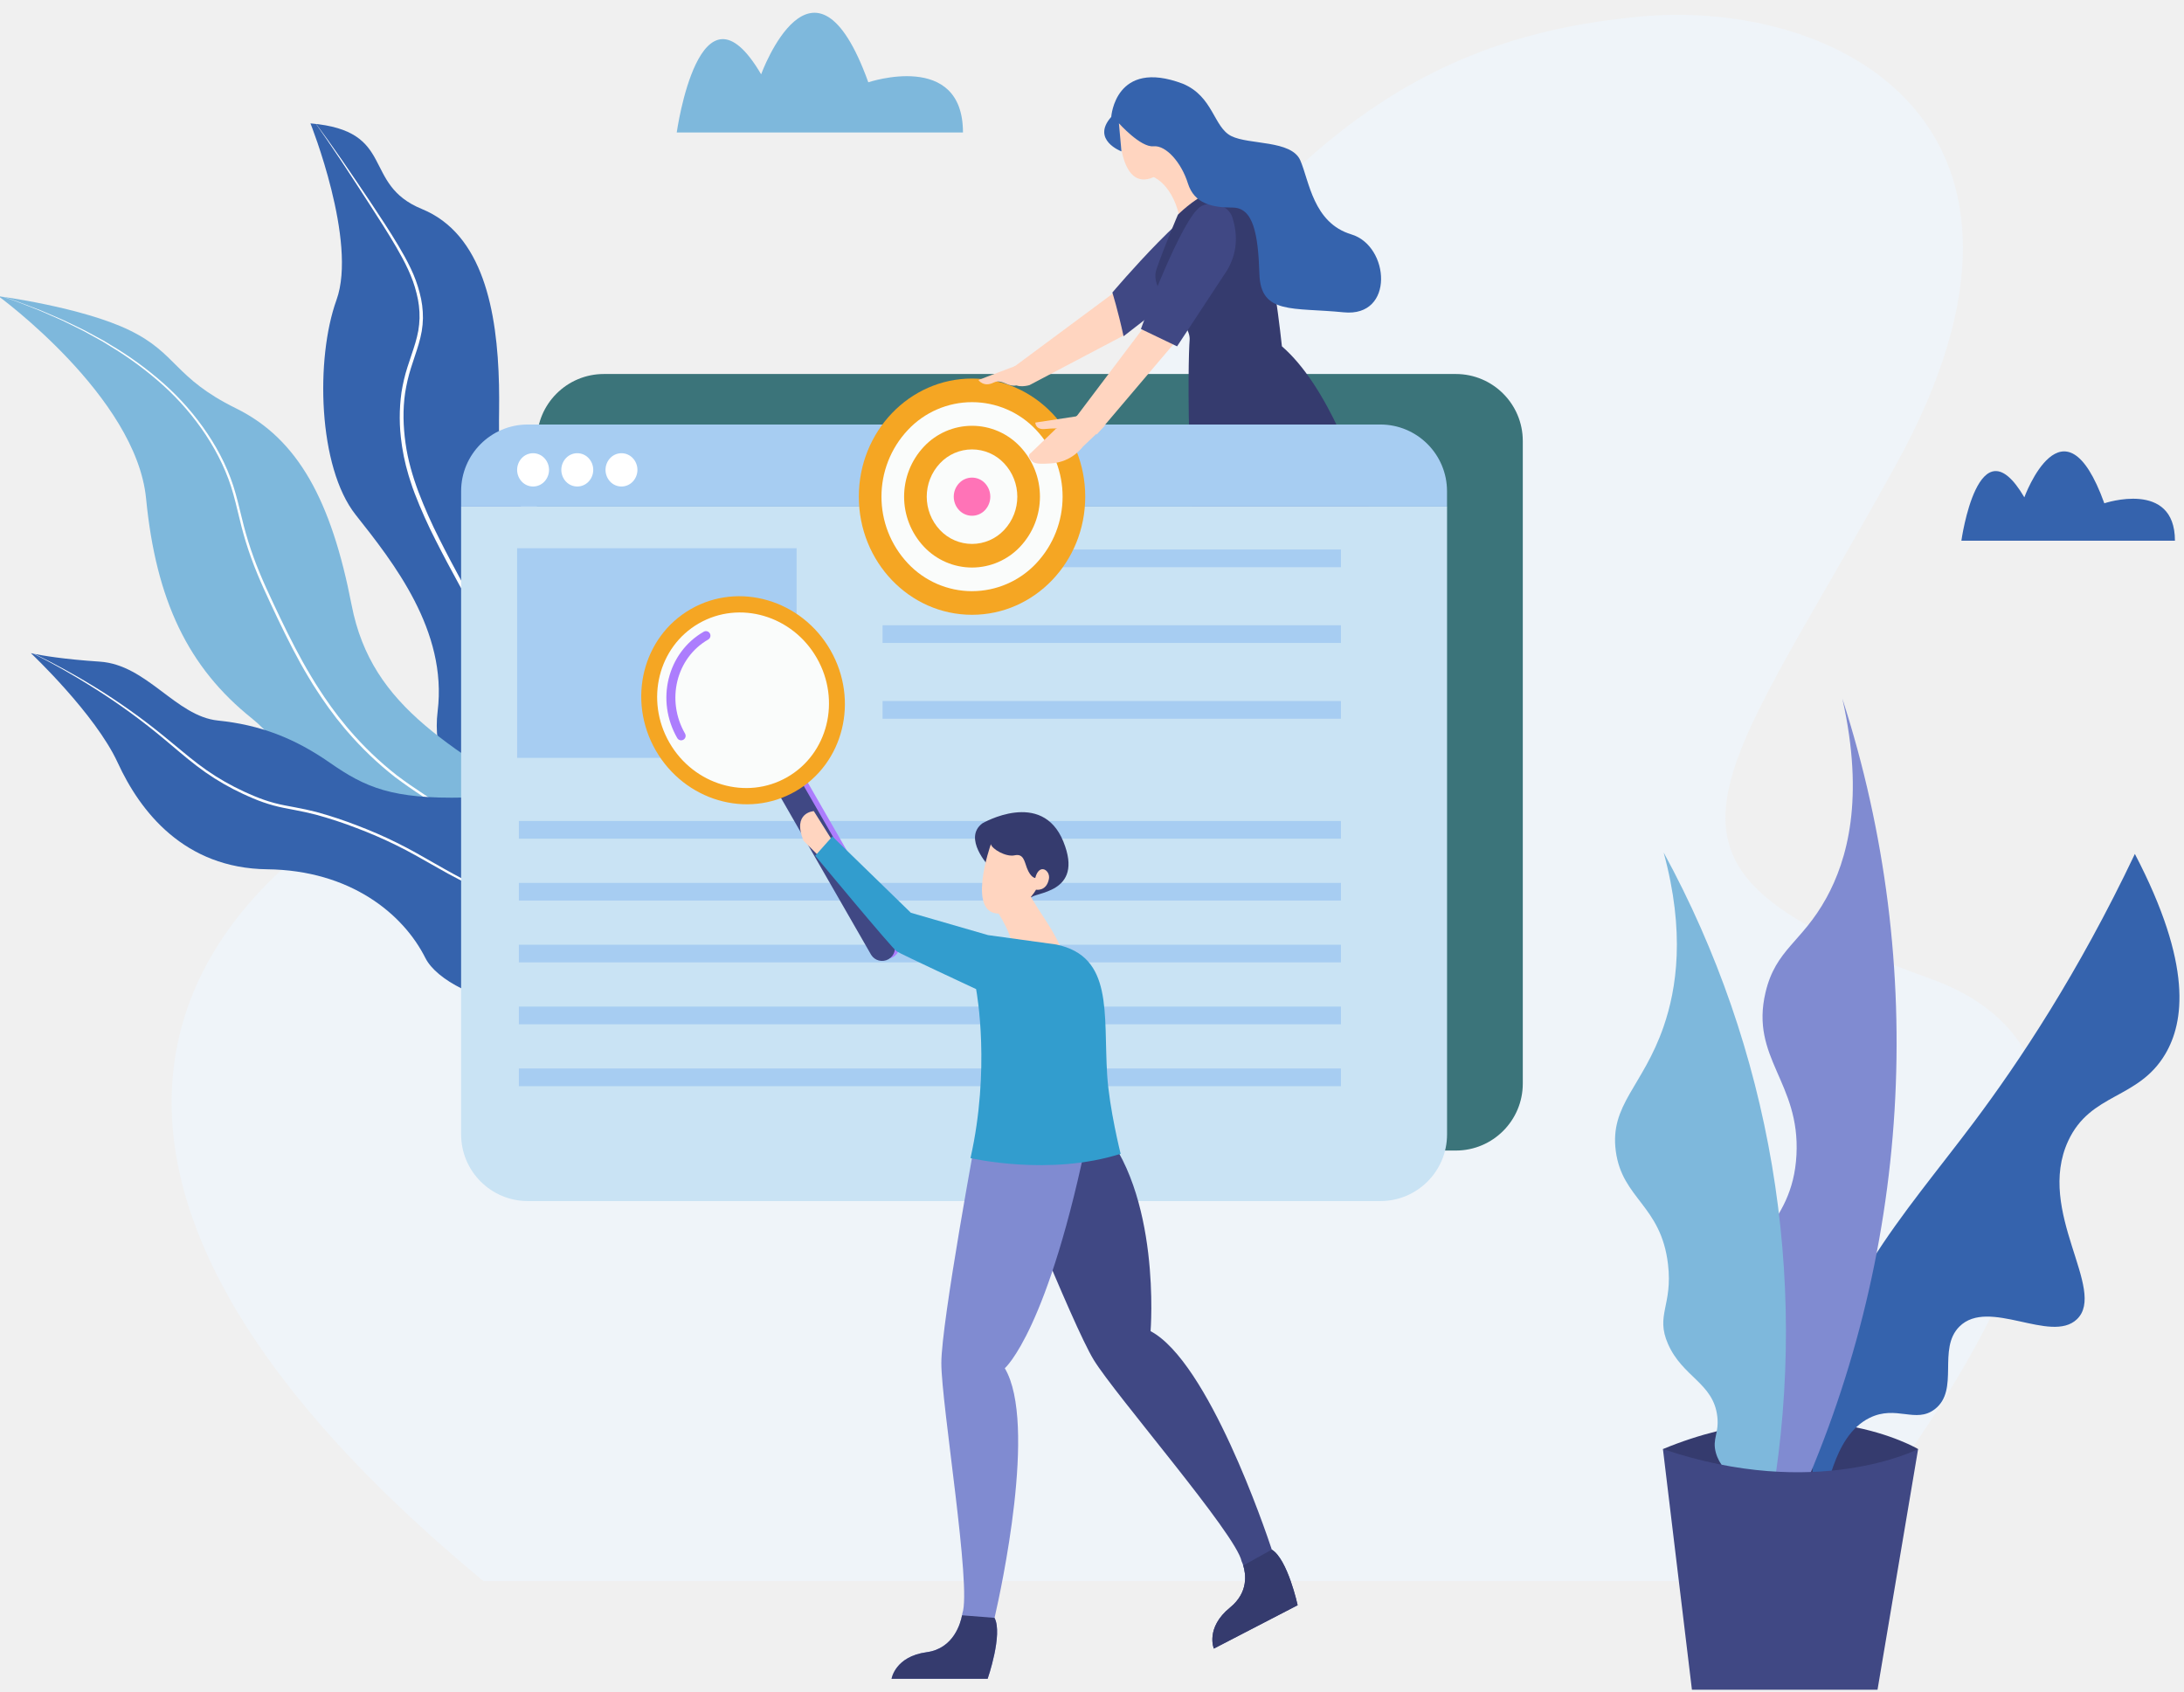
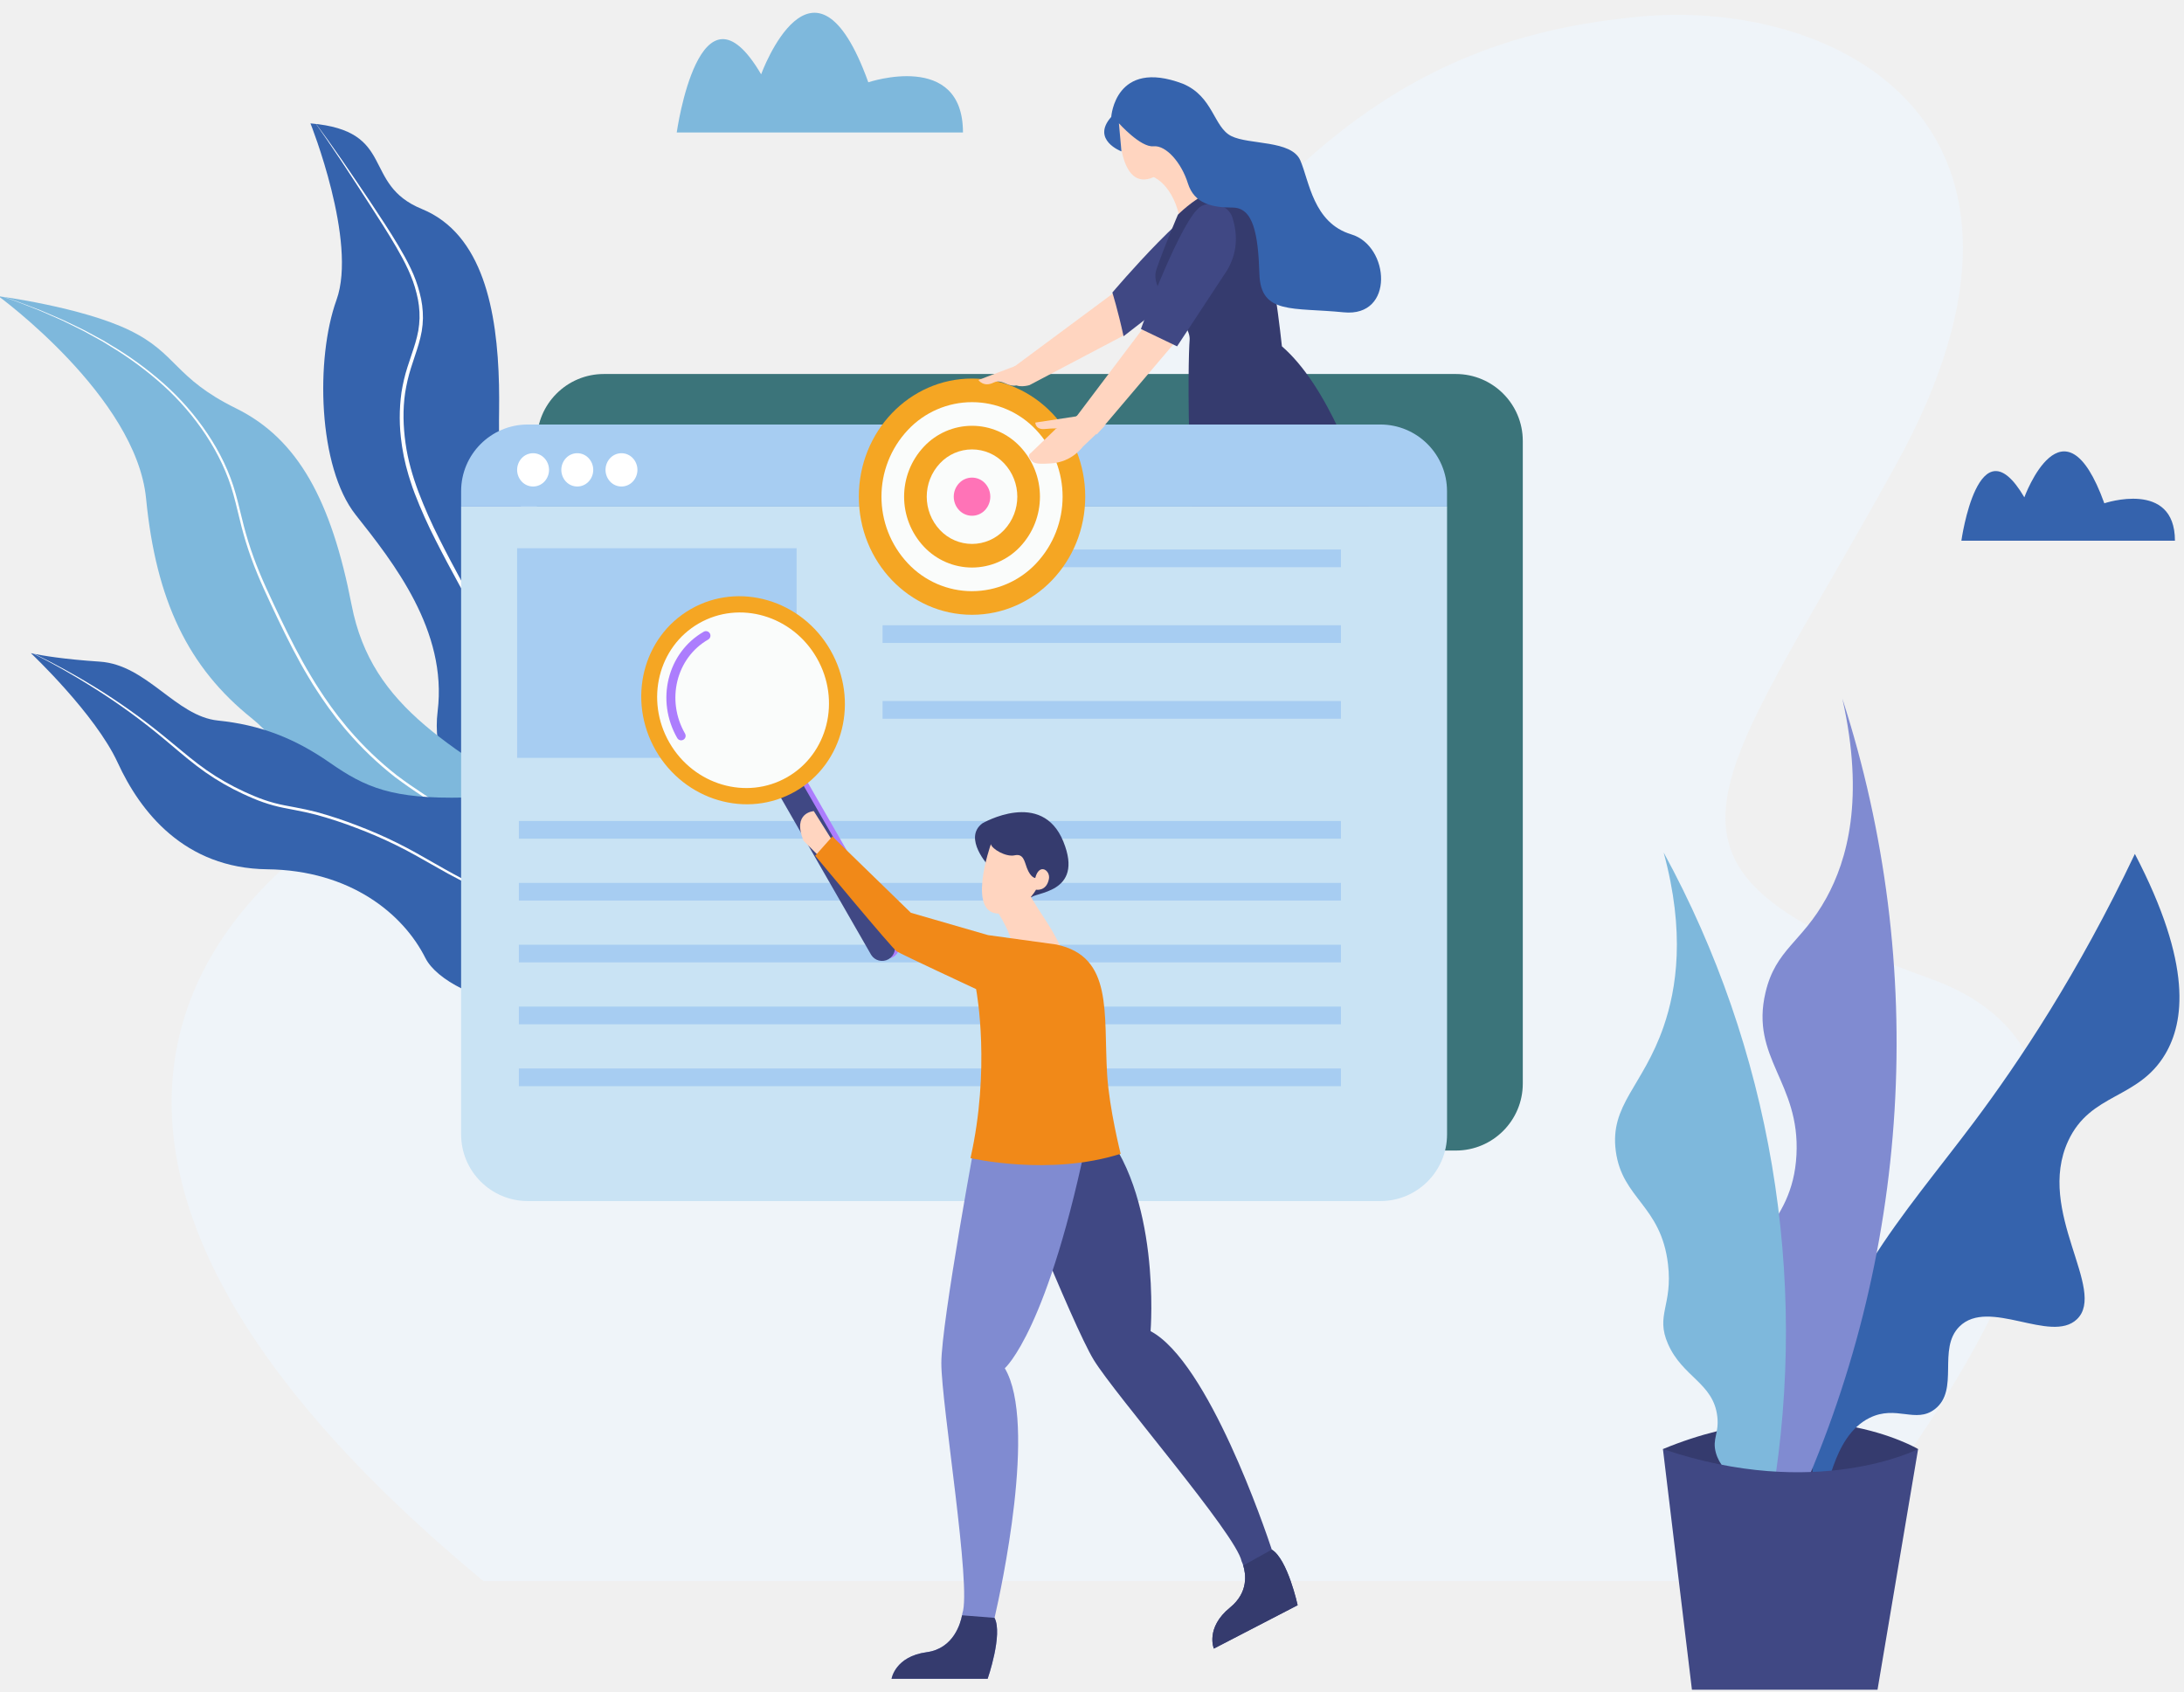
<svg xmlns="http://www.w3.org/2000/svg" width="133" height="103" viewBox="0 0 133 103">
  <g fill="none" fill-rule="evenodd">
    <path fill="#EFF4F9" d="M29.444 96.296h80.747s26.531-29.761 7.383-36.682c-19.149-6.921-13.381-10.843-2.077-31.376C126.802 7.705 112.037-.14 99.81 1.015c-12.227 1.153-22.147 6.69-33.452 25.839-11.305 19.148-19.38 18.38-31.145 18.302-11.766-.077-45.91 17.918-5.768 51.14z" />
    <path fill="#3563ad" d="M32.748 50.921s6.674-8.544 1.78-15.682c-4.895-7.137-4.038-7.283-4.14-11.796-.102-4.514-.98-9.192-4.697-10.714-3.716-1.523-1.5-4.764-6.785-5.215 0 0 2.872 7.191 1.585 10.755-1.287 3.563-1.132 10.178 1.168 13.084 2.3 2.906 5.596 7.068 4.993 11.962-.602 4.894 3.956 7.58 6.096 7.606z" />
    <path fill="#FFF" d="M31.928 53.159c.539-2.002.798-4.084.673-6.15a16.267 16.267 0 0 0-.468-3.057l-.095-.375c-.03-.125-.075-.246-.113-.37l-.116-.368-.059-.185c-.02-.061-.045-.12-.068-.18l-.278-.722a6.78 6.78 0 0 0-.33-.693c-.123-.224-.262-.442-.398-.663a51.449 51.449 0 0 1-.403-.668c-.266-.446-.52-.9-.773-1.353a578.5 578.5 0 0 1-1.512-2.72c-.498-.91-.99-1.825-1.458-2.753a29.613 29.613 0 0 1-1.276-2.85l-.135-.368c-.045-.122-.082-.248-.123-.372-.04-.125-.083-.248-.118-.374l-.104-.378-.052-.189-.044-.191-.086-.383c-.027-.128-.046-.258-.07-.386-.021-.13-.048-.258-.061-.388a11.02 11.02 0 0 1-.011-3.134 10.38 10.38 0 0 1 .362-1.528c.155-.5.338-.986.482-1.478.073-.245.133-.494.18-.745.042-.25.068-.503.075-.757a5.492 5.492 0 0 0-.181-1.514c-.237-1-.719-1.922-1.236-2.816-.52-.894-1.084-1.764-1.646-2.635-.564-.87-1.125-1.744-1.698-2.607a125.256 125.256 0 0 0-1.758-2.567 89.465 89.465 0 0 1 1.812 2.53c.59.854 1.166 1.716 1.745 2.577.288.432.573.865.855 1.3.282.436.56.875.825 1.323.266.447.521.901.745 1.374.228.472.409.966.54 1.474a5.694 5.694 0 0 1 .204 1.564c-.005.265-.03.53-.074.79a7.487 7.487 0 0 1-.182.768c-.146.504-.328.99-.478 1.483-.154.49-.27.99-.35 1.497-.149 1.013-.12 2.05.023 3.067.14 1.018.43 2.01.79 2.975.369.965.788 1.91 1.256 2.831.462.926.95 1.84 1.445 2.751.496.91.997 1.818 1.501 2.725a72.842 72.842 0 0 0 1.158 2.02c.133.223.27.444.396.676.123.232.234.47.33.714l.274.734c.022.061.047.121.067.183l.057.188.114.374c.036.125.08.248.11.375l.091.38a16.25 16.25 0 0 1 .438 3.088 17.965 17.965 0 0 1-.144 3.113l-.053.386c-.018.128-.043.256-.064.384-.04.256-.094.51-.147.765a20.837 20.837 0 0 1-.386 1.508z" />
    <path fill="#7EB8DC" d="M40.931 62.234s1.194-7.484-6.068-12.067c-7.262-4.584-12.217-6.963-13.45-13.316-1.231-6.353-3.261-10.12-7.038-11.98-3.777-1.861-3.577-3.344-6.488-4.757-2.91-1.413-7.983-2.077-7.983-2.077s8.385 6.114 8.992 12.326c.606 6.211 2.565 10.291 6.448 13.394 3.883 3.104 5.625 11.39 13.603 13.235 7.979 1.844 11.984 5.242 11.984 5.242z" />
    <path fill="#FFF" d="M41.142 63.306a17.599 17.599 0 0 0-1.405-3.764 14.403 14.403 0 0 0-2.307-3.276c-.236-.238-.466-.48-.715-.705a11.98 11.98 0 0 0-.767-.646 18.42 18.42 0 0 0-1.667-1.121l-3.44-2.098c-1.145-.7-2.29-1.402-3.427-2.12a99.845 99.845 0 0 1-1.696-1.09 31.676 31.676 0 0 1-1.656-1.155 20.48 20.48 0 0 1-2.92-2.79c-.114-.124-.216-.259-.323-.388l-.319-.393-.303-.404c-.102-.134-.204-.268-.298-.408-.193-.276-.388-.55-.568-.836-.091-.141-.186-.28-.274-.424l-.262-.432c-.696-1.153-1.299-2.359-1.88-3.57-.572-1.215-1.159-2.428-1.616-3.697a20.915 20.915 0 0 1-.596-1.93c-.17-.652-.31-1.31-.491-1.953-.354-1.289-.945-2.504-1.68-3.62a15.867 15.867 0 0 0-2.614-3.032 21.124 21.124 0 0 0-3.23-2.383l-.428-.265-.44-.244-.44-.244c-.147-.08-.291-.166-.443-.237l-.903-.445-.226-.111-.23-.102-.46-.202-.461-.203c-.077-.034-.153-.069-.231-.1l-.234-.092-.938-.367c-.31-.128-.632-.229-.948-.34l-.952-.33.956.32c.317.108.639.206.95.331l.943.358.236.089c.078.031.154.065.232.098l.463.198.463.199.232.1.227.108.909.437c.153.07.298.154.447.233l.443.24.443.24.432.262c1.16.685 2.25 1.48 3.258 2.374a15.984 15.984 0 0 1 2.65 3.04c.749 1.12 1.353 2.347 1.712 3.651.184.65.324 1.307.495 1.954a21 21 0 0 0 .597 1.916c.455 1.26 1.042 2.467 1.616 3.68.583 1.209 1.185 2.408 1.879 3.555l.26.429c.088.143.181.282.271.423.178.283.372.556.563.83.094.14.195.273.295.407l.301.401.315.39c.107.13.208.263.32.387a20.337 20.337 0 0 0 2.892 2.772c.532.405 1.087.782 1.646 1.153.558.37 1.123.733 1.69 1.092 1.136.717 2.277 1.425 3.418 2.132l3.428 2.117c.577.348 1.134.728 1.669 1.136.266.208.522.426.77.656.248.227.48.472.714.714a14.462 14.462 0 0 1 2.285 3.313 17.614 17.614 0 0 1 1.368 3.782z" />
    <path fill="#3563ad" d="M25.905 58.347c-1.35-2.695-4.574-5.345-9.63-5.405-5.057-.06-7.739-3.515-9.104-6.487-1.365-2.973-5.29-6.676-5.29-6.676s.05.013.15.033c.019.005.04.009.063.013.477.097 1.769.325 3.983.471 2.876.19 4.628 3.323 7.193 3.587 2.564.262 4.655 1.065 6.816 2.569 2.16 1.504 3.785 2.224 8.22 2.12 4.436-.104 9.053 7.563 9.053 7.563a8.24 8.24 0 0 1-.063.767c-.888 6.805-10.046 4.132-11.39 1.445z" />
    <path fill="#FFF" d="M37.297 56.902a40.89 40.89 0 0 1-3.678-.98 36.367 36.367 0 0 1-7.202-3.202c-.76-.433-1.52-.868-2.304-1.252a27.008 27.008 0 0 0-2.405-1.04 25.269 25.269 0 0 0-2.487-.816 20.114 20.114 0 0 0-1.278-.281c-.428-.081-.864-.158-1.291-.276a9.686 9.686 0 0 1-1.249-.436c-.204-.084-.403-.178-.604-.268l-.591-.29a14.841 14.841 0 0 1-2.228-1.414c-.7-.533-1.357-1.114-2.03-1.672a39.096 39.096 0 0 0-4.245-3.081A42.696 42.696 0 0 0 2.03 39.81c.02.005.04.01.064.014a42.265 42.265 0 0 1 3.653 2c1.494.92 2.926 1.939 4.283 3.052l1.014.836.507.416c.171.136.342.273.516.404.694.529 1.433.995 2.209 1.393l.588.287c.2.089.397.181.598.263.4.17.812.313 1.232.427.418.113.848.188 1.279.268.431.08.862.172 1.29.281.847.233 1.682.509 2.502.828.82.313 1.627.661 2.414 1.053.789.389 1.55.827 2.309 1.263.76.436 1.525.86 2.307 1.25a36.612 36.612 0 0 0 4.849 1.999c1.2.403 2.419.748 3.655 1.034a.192.192 0 0 1-.002.023z" />
    <g>
      <path fill="#3B747A" d="M36.776 22.778h51.878a4.08 4.08 0 0 1 4.08 4.08v39.134a4.08 4.08 0 0 1-4.08 4.08H36.776a4.08 4.08 0 0 1-4.08-4.08V26.858a4.08 4.08 0 0 1 4.08-4.08z" />
      <path fill="#FFD5C0" d="M68.036 17.68l-6.27 4.65s-.305.62-.083.969c.246.387 1.01.156 1.01.156l5.816-3.065c-.21-.687.783-1.953-.473-2.71z" />
      <path fill="#404884" d="M67.74 17.818s.344 1.096.682 2.66l5.902-4.581s2.08-3.386.047-3.947c-1.36-.377-6.632 5.868-6.632 5.868z" />
      <path fill="#FFD5C0" d="M68.147 7.447s-.095 4.319 2.11 3.34c0 0 1.49.571 1.72 3.416.218 2.691 5.024 1.11 4.771-.55-.253-1.66-2.277-2.098-3.58-2.828-1.304-.73-1.307-1.569-1.307-1.569s.296-1.547-.669-.82c0 0-1.62.867-3.045-.99z" />
      <path fill="#353B6E" d="M71.733 13.075s-.791 1.836-1.307 3.324c-.516 1.488 2.119 3.084 2.019 4.31-.1 1.226-.29 10.563 1.295 23.549 0 0 6.859 1.84 12.199-2.834 0 0-2.48-15.65-7.874-20.332 0 0-.623-6.024-1.52-8.317-1.288-3.288-4.812.3-4.812.3z" />
      <path fill="#C9E3F4" d="M28.081 69.087a4.062 4.062 0 0 0 4.061 4.062H84.06a4.062 4.062 0 0 0 4.062-4.062V30.852H28.08v38.235z" />
      <path fill="#A7CDF2" d="M84.06 25.854H32.141a4.06 4.06 0 0 0-4.06 4.061v.938H88.12v-.938a4.062 4.062 0 0 0-4.06-4.061z" />
      <g fill="#FFF">
        <path d="M32.463 29.63a.945.945 0 0 1-.687-.297 1.046 1.046 0 0 1 0-1.434.944.944 0 0 1 1.374 0c.38.403.38 1.032 0 1.434a.946.946 0 0 1-.687.297zM35.154 29.63a.945.945 0 0 1-.687-.297 1.046 1.046 0 0 1 0-1.434.944.944 0 0 1 1.375 0c.38.403.38 1.032 0 1.434a.946.946 0 0 1-.688.297zM37.846 29.63a.945.945 0 0 1-.687-.297 1.046 1.046 0 0 1 0-1.434.944.944 0 0 1 1.374 0c.38.403.38 1.032 0 1.434a.946.946 0 0 1-.687.297z" />
      </g>
      <g fill="#A7CDF2">
        <path d="M31.491 33.39h17.021v12.766h-17.02zM31.597 50.001H81.66v1.077H31.597zM53.745 42.695H81.66v1.077H53.745zM53.745 38.081H81.66v1.077H53.745zM53.745 33.467H81.66v1.077H53.745zM31.597 53.77H81.66v1.076H31.597zM31.597 57.537H81.66v1.077H31.597zM31.597 61.305H81.66v1.077H31.597zM31.597 65.074H81.66v1.077H31.597z" />
      </g>
      <path fill="#FFD5C0" d="M69.97 19.513l-4.414 5.851s.022.449.29.683c.346.301.956.405.956.405l5.143-6.062s-.294-.134-1.976-.877z" />
      <path fill="#404884" d="M69.479 20.037s.35.165 2.202 1.057l3.058-4.65c.588-1.013.666-2.083.308-3.207-.25-.787-1.312-.996-1.885-.686-1.201.649-3.683 7.486-3.683 7.486z" />
      <path fill="#3563ad" d="M68.294 9.22s-1.866-.7-.622-2.1c0 0 .234-3.578 4.356-2.022 1.867.778 1.867 2.644 2.956 3.189 1.089.544 3.655.233 4.2 1.478.544 1.244.778 3.81 3.111 4.51 2.334.7 2.645 5.057-.466 4.746-3.112-.311-5.056.155-5.134-2.334-.078-2.49-.389-4.045-1.633-4.045-1.245 0-2.334-.233-2.723-1.478-.389-1.244-1.322-2.333-2.1-2.255-.778.078-2.1-1.4-2.1-1.4l.155 1.711z" />
      <g transform="translate(52.3 23.055)">
        <ellipse cx="6.894" cy="7.194" fill="#F5A623" rx="6.894" ry="7.194" />
        <path fill="#FAFCFB" d="M6.894 12.95a5.365 5.365 0 0 1-3.9-1.687 5.934 5.934 0 0 1 0-8.139 5.353 5.353 0 0 1 7.8 0 5.934 5.934 0 0 1 0 8.14 5.366 5.366 0 0 1-3.9 1.685z" />
        <path fill="#F5A623" d="M6.894 11.51a4.024 4.024 0 0 1-2.925-1.264 4.45 4.45 0 0 1 0-6.104 4.015 4.015 0 0 1 5.85 0 4.45 4.45 0 0 1 0 6.104 4.024 4.024 0 0 1-2.925 1.264z" />
        <path fill="#FAFCFB" d="M6.894 10.072a2.682 2.682 0 0 1-1.95-.843 2.967 2.967 0 0 1 0-4.07 2.676 2.676 0 0 1 3.9 0 2.967 2.967 0 0 1 0 4.07 2.682 2.682 0 0 1-1.95.843z" />
        <path fill="#FF73B7" d="M6.894 8.356c-.298 0-.583-.123-.787-.34a1.198 1.198 0 0 1 0-1.643 1.08 1.08 0 0 1 1.574 0 1.198 1.198 0 0 1 0 1.643c-.204.217-.49.34-.787.34z" />
      </g>
      <path fill="#FFD5C0" d="M61.839 22.287l-2.256.856s.311.466.933.155c.623-.31 1.011.623 1.867-.077.856-.7-.544-.934-.544-.934z" />
      <g fill="#FFD5C0">
        <path d="M65.691 25.27l-1.4.855s-.078 1.478 1.478 1.244l1.507-1.43s-.496-.98-1.585-.67z" />
        <path d="M64.291 26.125l-1.51 1.459a.215.215 0 0 0-.09.306c.205.332.325.391 1.29.335 1.321-.078 1.944-1.011 1.944-1.011s-.7-1.322-1.634-1.09z" />
      </g>
      <path fill="#FFD5C0" d="M65.613 25.347l-2.566.389s0 .467.622.389a6.58 6.58 0 0 1 1.322 0l.622-.778z" />
    </g>
    <g>
      <g transform="translate(-4.953 -15.943)">
        <path fill="#AC7DFD" d="M50.716 59.208a.784.784 0 0 1 1.07.29l7.846 13.657a.784.784 0 1 1-1.36.781l-7.845-13.658a.784.784 0 0 1 .289-1.07z" />
        <path fill="#404884" d="M50.444 59.364a.784.784 0 0 1 1.07.29L59.36 73.31a.784.784 0 0 1-1.359.781l-7.846-13.658a.784.784 0 0 1 .29-1.07z" />
        <ellipse cx="50.204" cy="58.591" fill="#F5A623" rx="6.133" ry="6.4" transform="rotate(-29.876 50.204 58.591)" />
        <ellipse cx="50.204" cy="58.591" fill="#FAFCFB" rx="5.175" ry="5.401" transform="rotate(-29.876 50.204 58.591)" />
        <path fill="#AC7DFD" d="M46.433 61.032a.274.274 0 0 1-.238-.137c-1.322-2.302-.6-5.207 1.611-6.477a.274.274 0 0 1 .274.475c-1.949 1.12-2.58 3.69-1.41 5.728a.274.274 0 0 1-.237.411z" />
      </g>
      <path fill="#353B6E" d="M60.226 52.76s-1.61-1.71-.402-2.616c0 0 3.622-2.113 4.93 1.107 1.308 3.22-1.861 3.068-1.987 3.446-.125.377-2.54-1.937-2.54-1.937z" />
      <path fill="#FFD5C0" d="M60.343 51.41s-1.613 4.533.71 4.216c1.363-.186 2.037-1.44 2.037-1.44s.637.122.787-.657c.1-.52-.59-.996-.833-.058 0 0-.275.003-.51-.614-.148-.386-.2-.885-.742-.766-.542.12-1.391-.39-1.45-.68z" />
      <path fill="#FFD5C0" d="M60.664 55.416s1.246 1.788 1.005 2.822c-.24 1.033 3.864 1.449 2.975-.452-.888-1.9-1.547-2.332-2.334-4.127-.786-1.795-1.646 1.757-1.646 1.757zM49.558 49.4s-1.332.078-.627 1.802l1.254 1.253 1.097-.313-1.724-2.743z" />
      <path fill="#404884" d="M75.71 95.345c.157.5.337 1.634-.805 2.562-1.514 1.23-.985 2.498-.985 2.498l5.103-2.643s-.612-2.81-1.575-3.384l-.026-.083c-.343-1.032-3.835-11.36-7.355-13.223 0 0 .684-8.477-3.208-12.63l-5.997 1.05s4.435 11.185 5.741 13.326c1.307 2.141 8.682 10.631 9.007 12.268.04.084.073.17.1.259z" />
      <path fill="#808BD1" d="M54.295 102.243h5.851s.94-2.716.418-3.71l.036-.156c.32-1.394 2.586-11.688.59-15.046 0 0 2.665-2.298 5.12-14.576l-6.79-.026s-2.195 11.781-2.195 14.289c0 2.508 1.854 13.674 1.28 15.242 0 0-.005.043-.019.117-.083.447-.493 2.023-2.15 2.247-1.932.26-2.141 1.619-2.141 1.619z" />
-       <path fill="#329DCE" d="M49.645 52.116s4.676 5.642 4.963 5.825c.287.183 4.833 2.298 4.833 2.298l.003.015c.053.282.872 4.864-.343 10.278 0 0 4.798 1.123 9.143-.262 0 0-.69-2.743-.82-4.806-.234-3.762.393-7.21-3.098-7.94l-4.158-.573-4.698-1.36-4.78-4.65-1.045 1.175z" />
+       <path fill="#F18918" d="M49.645 52.116s4.676 5.642 4.963 5.825c.287.183 4.833 2.298 4.833 2.298l.003.015c.053.282.872 4.864-.343 10.278 0 0 4.798 1.123 9.143-.262 0 0-.69-2.743-.82-4.806-.234-3.762.393-7.21-3.098-7.94l-4.158-.573-4.698-1.36-4.78-4.65-1.045 1.175z" />
      <path fill="#353B6E" d="M54.295 102.243h5.851s.94-2.716.418-3.71l-1.978-.156c-.083.447-.493 2.023-2.15 2.247-1.932.26-2.141 1.619-2.141 1.619zM73.92 100.405l5.103-2.643s-.612-2.81-1.575-3.385l-1.739.967c.158.5.338 1.635-.804 2.563-1.514 1.23-.985 2.498-.985 2.498z" />
    </g>
    <g>
      <path fill="#353B6E" d="M116.808 88.253s-6.357-3.797-15.54 0l7.681 9.27 7.859-9.27z" />
      <path fill="#3563ad" d="M110.406 86.707c.655-7.538 5.548-12.686 9.801-18.365 2.744-3.664 6.338-9.043 9.801-16.335 3.547 6.795 2.983 10.272 1.854 12.185-1.648 2.792-4.55 2.343-5.916 5.297-1.987 4.302 2.396 9.086.53 10.86-1.582 1.506-5.371-1.332-7.152.442-1.365 1.36.026 3.861-1.5 5.033-1.165.894-2.347-.275-3.974.53-2.362 1.168-2.476 4.922-3.002 4.856-.388-.048-.647-2.132-.442-4.503z" />
      <path fill="#808BD1" d="M109.188 92.137a68.108 68.108 0 0 0 3.007-49.586c1.375 6.121.279 9.855-.97 12.13-1.5 2.729-3.084 3.114-3.71 5.763-.943 3.999 2.116 5.46 1.885 9.889-.232 4.486-3.488 5.292-4.351 9.596-.515 2.568-.208 6.536 4.139 12.208z" />
      <path fill="#7EB8DC" d="M107.934 91.122a60.988 60.988 0 0 0-6.622-39.203c1.327 4.872.788 8.31 0 10.595-1.26 3.653-3.292 4.762-2.914 7.594.39 2.918 2.755 3.29 3.179 6.887.297 2.522-.777 3.084 0 4.856.887 2.025 2.764 2.378 3.002 4.415.122 1.044-.325 1.348-.088 2.208.395 1.433 2.086 2.213 3.443 2.648z" />
      <path fill="#404884" d="M116.808 88.252s-6.18 3.18-15.54 0l1.766 14.658h11.302l2.472-14.658z" />
    </g>
    <g fill="#3563ad">
      <path d="M132.449 32.932h-13.006s1.036-7.41 3.834-2.643c0 0 2.384-6.529 4.871.363 0 0 4.3-1.451 4.3 2.28z" />
    </g>
    <g fill="#7EB8DC">
      <path d="M58.642 8.067h-17.43s1.39-9.93 5.139-3.541c0 0 3.194-8.75 6.527.486 0 0 5.764-1.945 5.764 3.055z" />
    </g>
  </g>
</svg>
